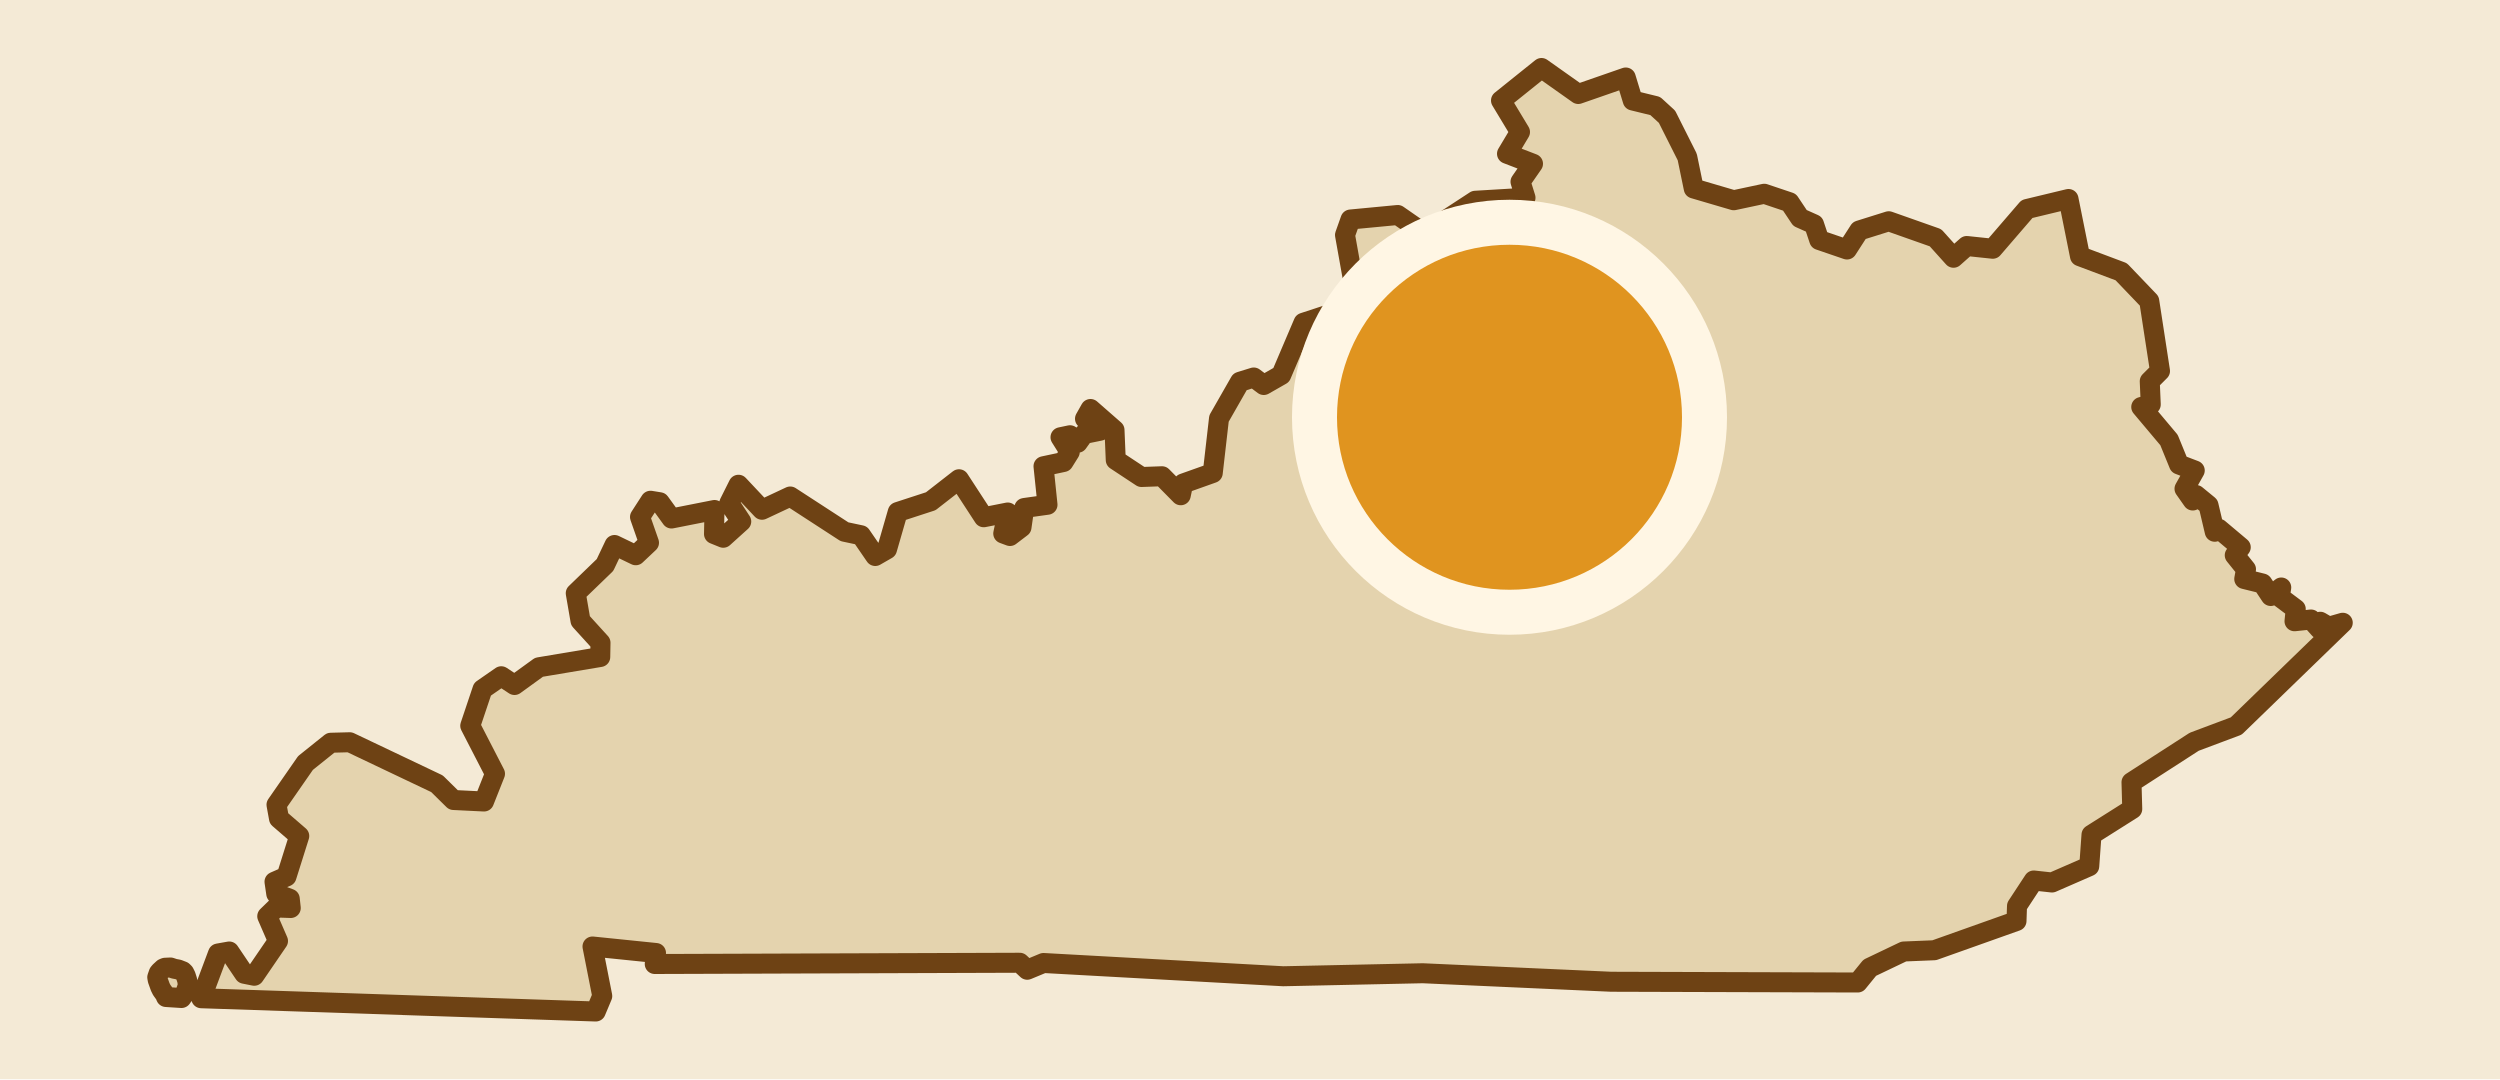
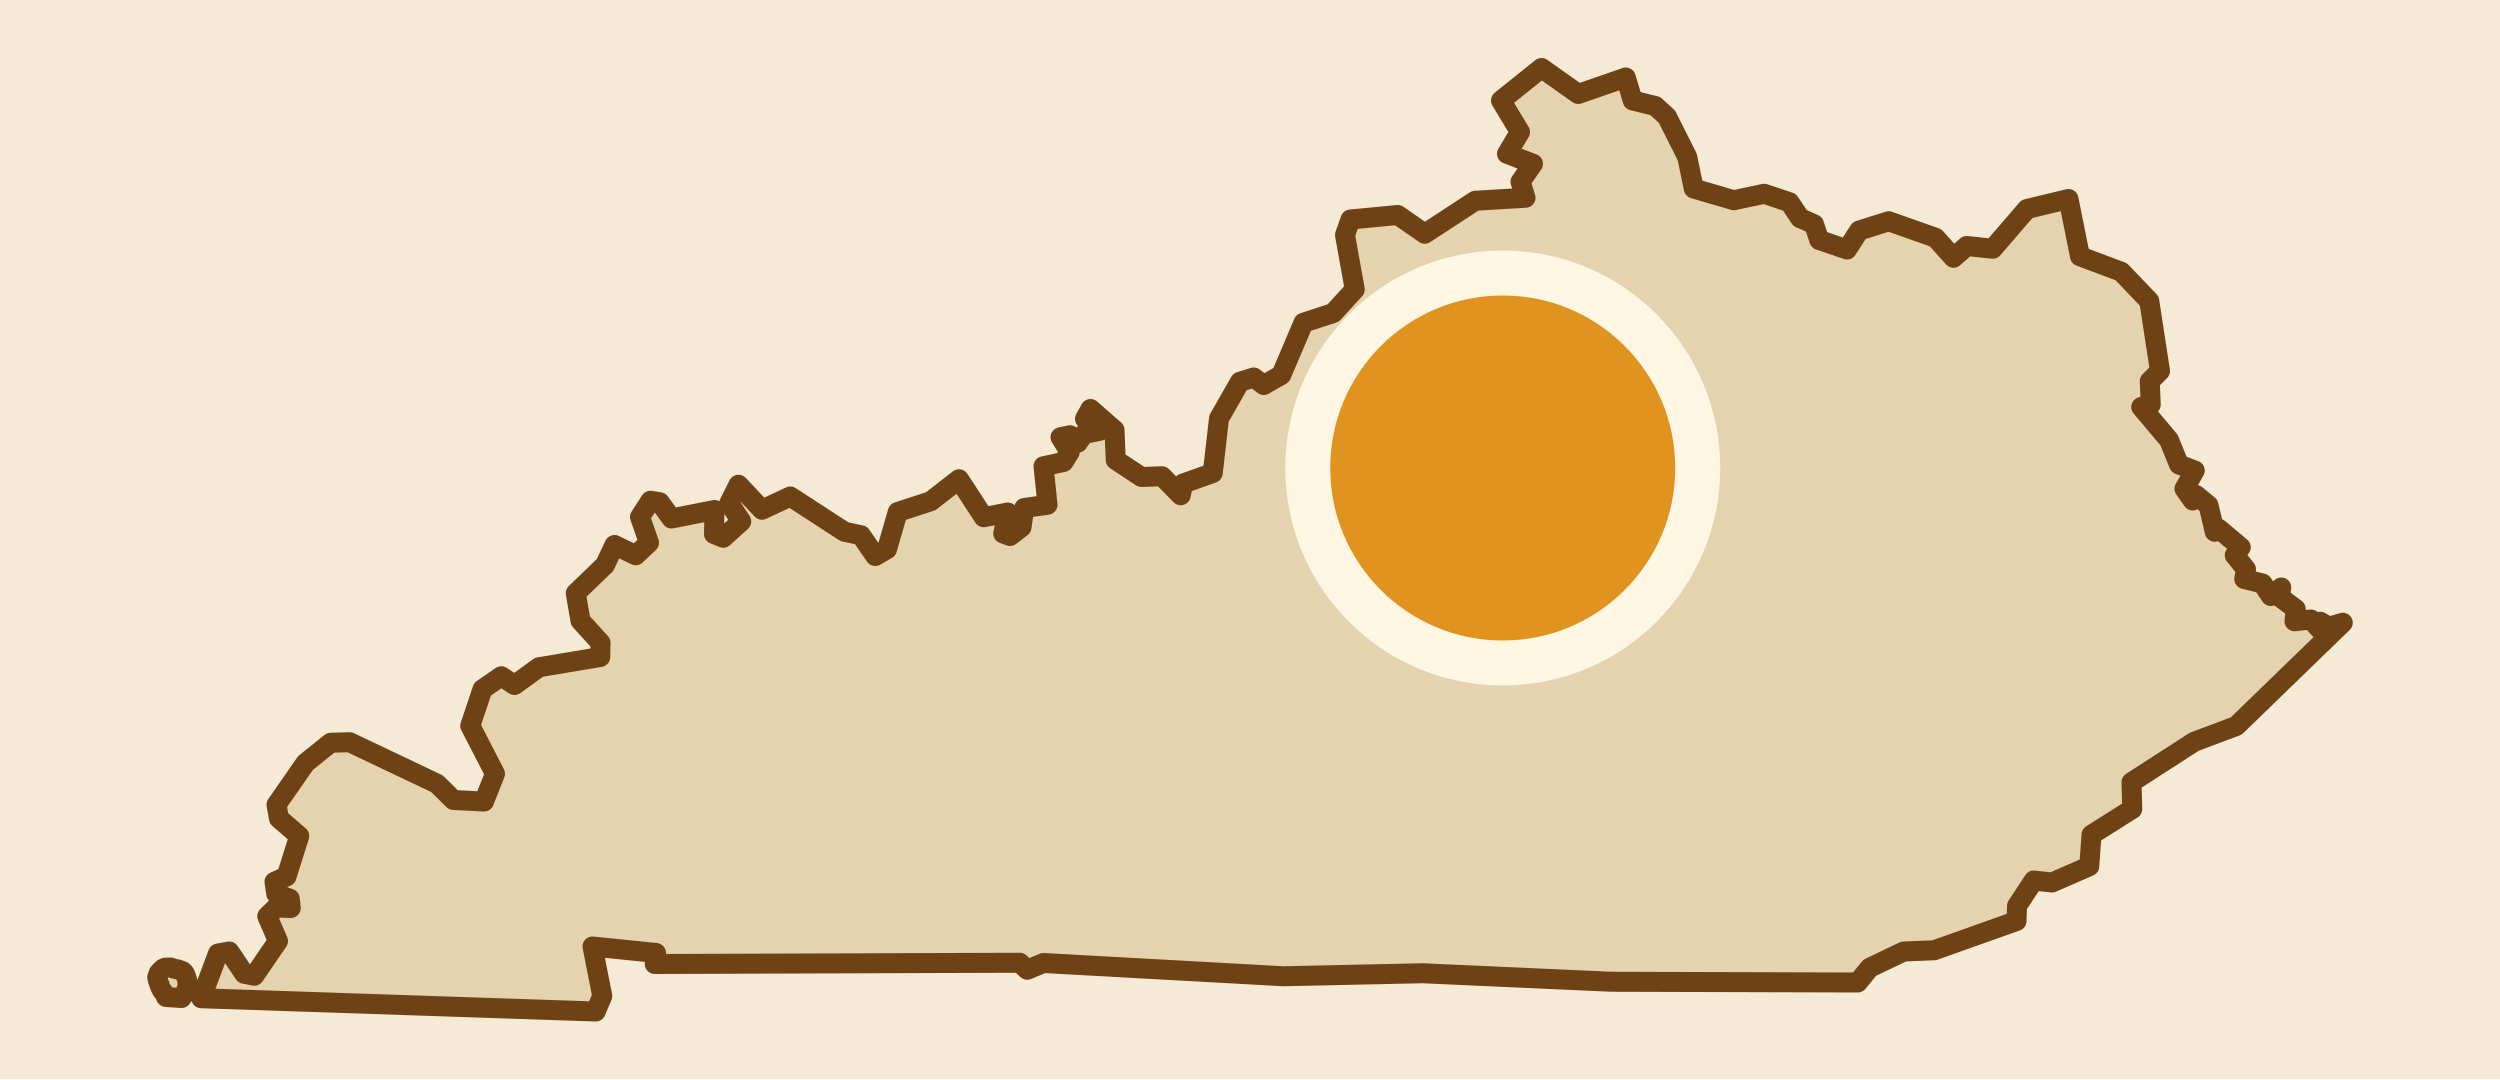
<svg xmlns="http://www.w3.org/2000/svg" viewBox="0 0 1000 431.7">
  <rect width="1000" height="431.7" fill="#f4ead6" />
  <path fill="#e4d3ae" stroke="#6e4214" stroke-width="8" stroke-linejoin="round" fill-rule="evenodd" d="M80.5 399.3L87.2 381.4L91.7 380.6L97.7 389.5L101.7 390.3L111.2 376.4L106.9 366.5L110.5 363.0L116.3 363.2L115.9 359.5L110.5 357.5L109.8 352.7L114.6 350.6L119.7 334.4L111.6 327.4L110.6 321.9L122.2 305.2L132.3 297.1L139.9 296.9L174.8 313.5L181.4 320.0L193.6 320.6L198.0 309.5L188.1 290.3L193.0 275.7L200.5 270.5L205.8 274.0L215.6 266.9L240.1 262.8L240.2 257.1L232.2 248.3L230.3 237.3L242.0 226.0L245.8 218.0L254.3 222.1L259.6 217.1L256.0 206.8L260.2 200.3L263.9 200.9L268.6 207.4L285.8 204.0L285.6 213.6L289.3 215.1L296.5 208.6L291.7 201.3L295.4 193.9L304.8 203.9L316.1 198.6L337.8 212.7L344.4 214.1L350.1 222.4L354.8 219.7L359.1 204.8L372.3 200.5L383.6 191.7L393.5 206.9L403.1 205.0L401.3 213.4L404.0 214.4L408.6 210.9L409.7 203.2L419.0 201.9L417.4 186.5L425.4 184.8L427.9 180.8L424.2 174.9L428.0 174.1L431.1 177.1L433.6 173.6L440.0 172.3L434.0 167.5L436.2 163.6L445.8 172.0L446.3 184.0L456.6 190.8L464.8 190.5L472.3 198.1L473.3 193.4L485.1 189.2L487.6 167.4L496.0 152.7L501.5 151.0L505.5 154.0L512.5 150.0L521.4 129.1L533.3 125.2L541.9 115.8L538.0 94.0L540.2 87.8L559.1 86.0L569.9 93.5L590.1 80.3L610.2 79.1L608.2 72.7L613.2 65.5L602.8 61.5L608.0 52.8L600.4 40.2L616.6 27.2L631.3 37.6L650.3 31.0L653.1 40.2L662.1 42.4L666.8 46.7L674.9 62.8L677.5 75.4L693.5 80.1L705.7 77.5L715.8 80.9L720.0 87.2L725.6 89.7L727.7 96.0L738.8 99.8L743.7 92.2L755.5 88.5L774.2 95.1L781.4 103.1L786.7 98.4L797.1 99.5L810.8 83.6L827.4 79.6L832.0 102.5L848.5 108.7L859.7 120.4L864.0 148.4L859.9 152.5L860.3 161.8L856.5 162.8L867.6 176.0L871.6 185.8L877.9 188.2L873.8 195.5L877.1 200.2L878.4 198.0L883.4 202.1L885.9 212.7L887.5 211.5L896.3 218.9L893.9 222.1L898.4 227.7L897.7 231.6L905.0 233.4L908.3 238.4L912.5 235.0L911.9 238.8L918.3 243.6L917.8 248.5L924.4 247.8L927.8 251.6L928.1 248.7L931.5 250.7L937.1 249.1L894.5 290.4L877.7 296.7L852.6 312.9L852.9 323.6L836.6 333.9L835.7 346.5L820.8 353.0L813.5 352.2L806.8 362.4L806.6 368.4L773.7 380.1L761.5 380.6L747.9 387.1L743.1 393.0L644.5 392.7L569.1 389.3L513.3 390.5L417.4 385.2L410.9 387.9L407.9 385.1L261.9 385.6L262.4 381.2L237.0 378.6L240.9 398.4L238.3 404.6L80.5 399.3ZM62.9 390.9L63.5 389.2L64.0 388.6L65.3 387.4L66.0 387.1L68.2 387.0L69.7 387.5L71.3 387.8L73.1 388.5L73.7 389.1L74.3 390.3L74.9 392.2L75.1 393.7L75.0 394.6L74.2 396.9L72.6 399.2L66.4 398.8L66.0 397.8L64.7 396.0L64.1 394.8L63.1 392.0L62.9 390.9Z" />
-   <circle cx="603.8" cy="166.9" r="78" fill="#e0941f" stroke="#fff6e4" stroke-width="18" />
+   <circle cx="601.1" cy="187.2" r="78" fill="#e0941f" stroke="#fff6e4" stroke-width="18" />
</svg>
